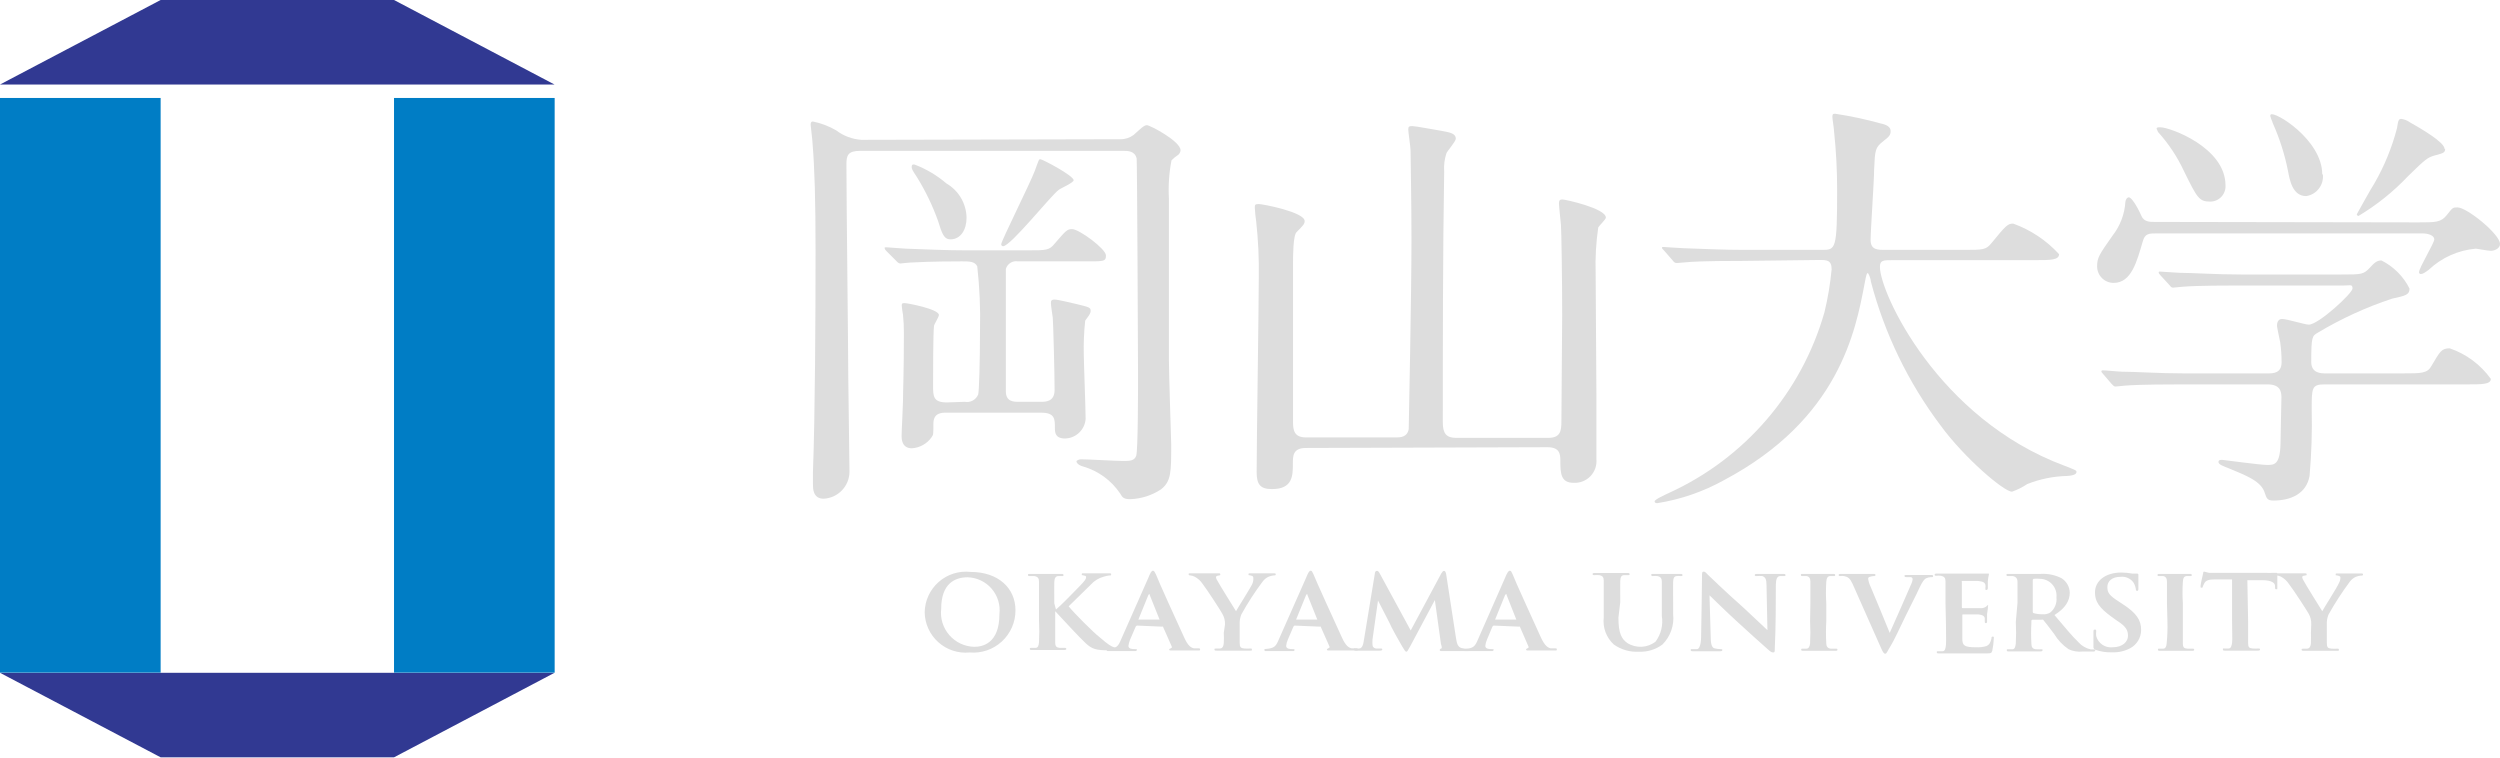
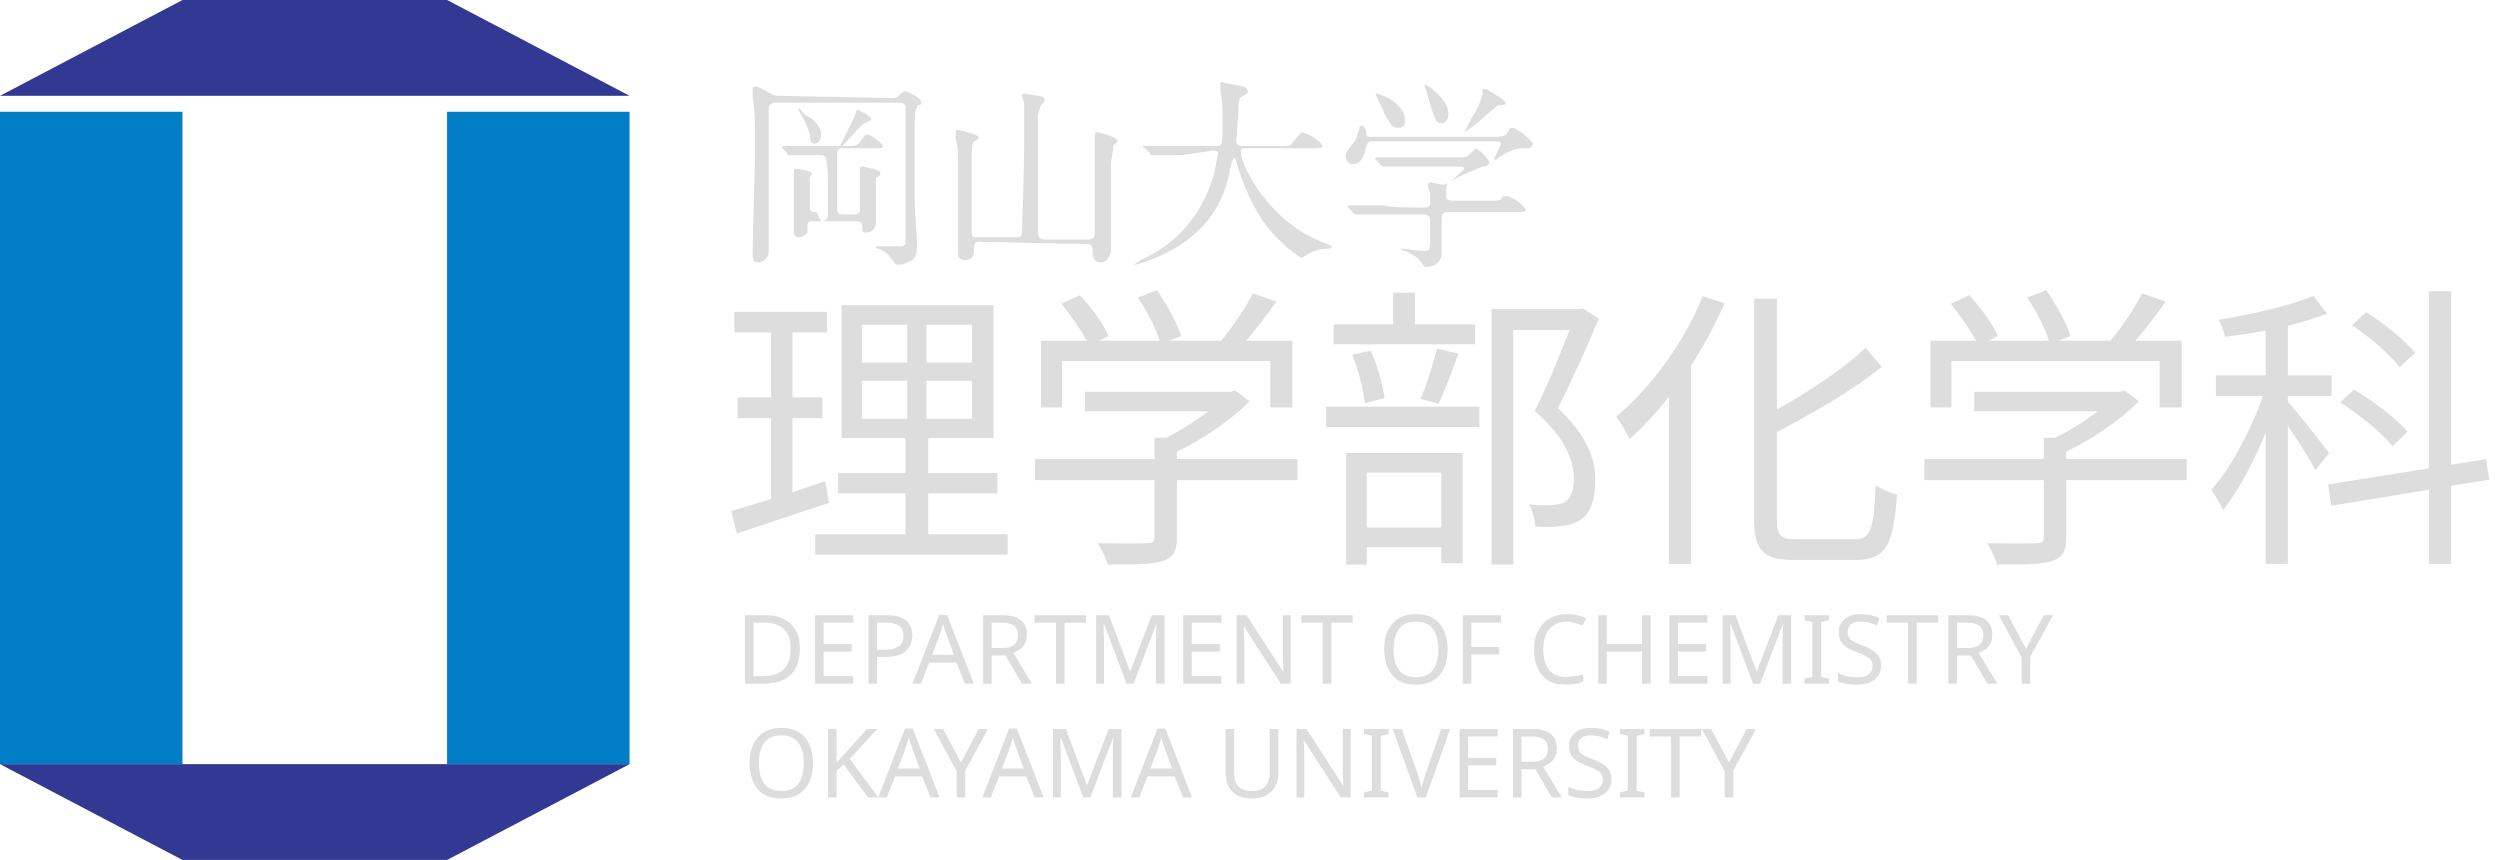
- <svg xmlns="http://www.w3.org/2000/svg" viewBox="0 0 163.57 49.55">
-   <defs>
-     <style>.cls-1{fill:#313992;}.cls-2{fill:#007dc5;}.cls-3{fill:#dddddd;}</style>
-   </defs>
-   <g id="レイヤー_2" data-name="レイヤー 2">
-     <g id="レイヤー_1-2" data-name="レイヤー 1">
-       <polygon class="cls-1" points="10.51 0 0 5.53 36.28 5.53 25.78 0 10.51 0" />
-       <polygon class="cls-1" points="10.51 49.55 0 44.02 36.28 44.02 25.78 49.55 10.51 49.55" />
-       <rect class="cls-2" x="25.78" y="6.41" width="10.51" height="37.6" />
-       <rect class="cls-2" y="6.41" width="10.51" height="37.6" />
-       <path class="cls-3" d="M60.5,40.06a2.7,2.7,0,0,1,3-2.64c1.83,0,2.94,1.07,2.94,2.51a2.76,2.76,0,0,1-3,2.76A2.68,2.68,0,0,1,60.5,40.06Zm4.89.13a2.16,2.16,0,0,0-2.08-2.42c-.82,0-1.73.4-1.73,2.06a2.23,2.23,0,0,0,2.17,2.49C64.26,42.32,65.39,42.12,65.39,40.19Z" />
-       <path class="cls-3" d="M69.09,39.88c.35-.29,1.16-1.13,1.54-1.52s.43-.49.43-.58,0-.09-.16-.13-.12,0-.12-.07,0-.07.11-.07c.27,0,.41,0,.75,0s.81,0,.92,0,.14,0,.14.07,0,.07-.11.07a1.85,1.85,0,0,0-.37.08,1.72,1.72,0,0,0-.85.52l-1.45,1.42c.37.46,1.63,1.72,2,2,.61.53.79.63,1,.69a1.25,1.25,0,0,0,.3.05c.11,0,.14,0,.14.07s0,.07-.13.07h-.66c-.85,0-1.12-.08-1.53-.46s-1.35-1.4-2-2.1v.61c0,.6,0,1.15,0,1.43s.09.33.29.36l.35,0a.08.08,0,0,1,.09.07s0,.07-.13.07l-1.11,0-1,0c-.1,0-.15,0-.15-.07s0-.07.13-.07l.23,0c.19,0,.22-.17.24-.37a13,13,0,0,0,0-1.42V39.46c0-1,0-1.19,0-1.41s-.08-.32-.31-.36l-.29,0c-.08,0-.12,0-.12-.07s0-.07.17-.07c.37,0,.88,0,1,0l1,0c.1,0,.15,0,.15.07s0,.07-.12.07l-.2,0c-.21,0-.27.16-.28.39s0,.36,0,1.39Z" />
-       <path class="cls-3" d="M74.38,40.93s0,0-.07.06l-.37.86a1.68,1.68,0,0,0-.11.41c0,.2.26.21.42.21s.13,0,.13.06-.06.07-.14.07l-.81,0-.89,0c-.09,0-.13,0-.13-.07s0-.07.1-.07c.52-.05.64-.14.83-.6l1.77-4c.15-.37.23-.52.32-.52s.11.07.2.24c.14.39,1.37,3.09,1.84,4.11.26.59.47.69.65.73h.27c.09,0,.13,0,.13.07s0,.07-.14.07c-.35,0-1.23,0-1.75,0-.08,0-.13,0-.13-.07s0,0,.08-.06.13-.05.08-.14L76.09,41a.06.06,0,0,0-.06,0Zm1.49-.39s0,0,0,0l-.65-1.62c0-.06,0-.08-.08,0l-.66,1.62s0,0,0,0Z" />
-       <path class="cls-3" d="M80.15,40.85a1.3,1.3,0,0,0-.18-.7c-.09-.18-1-1.58-1.28-1.94a1.4,1.4,0,0,0-.53-.48.87.87,0,0,0-.26-.08c-.06,0-.13,0-.13-.07s0-.07.13-.07l1,0c.14,0,.48,0,.83,0,.07,0,.11,0,.11.07s0,.06-.13.08-.15.06-.15.11a.42.42,0,0,0,.09.22c.1.21,1.1,1.8,1.22,2,.15-.28,1-1.6,1.08-1.82A.79.79,0,0,0,82,37.8c0-.06,0-.11-.18-.15s-.13,0-.13-.07,0-.07.13-.07c.26,0,.5,0,.72,0l.79,0c.09,0,.14,0,.14.07s-.05.07-.15.07a1.28,1.28,0,0,0-.31.08,1,1,0,0,0-.39.31,18.43,18.43,0,0,0-1.4,2.16,1.52,1.52,0,0,0-.11.66v.54c0,.11,0,.38,0,.66s.07.35.3.37.26,0,.37,0,.13,0,.13.07,0,.07-.14.07l-1.19,0-.95,0c-.11,0-.17,0-.17-.07s0-.06.12-.07a1.57,1.57,0,0,0,.24,0c.17,0,.24-.17.25-.36a6.56,6.56,0,0,0,0-.67Z" />
-       <path class="cls-3" d="M84.69,40.93s0,0-.06.06l-.37.86a1.32,1.32,0,0,0-.11.41c0,.2.26.21.42.21s.12,0,.12.06,0,.07-.13.07l-.81,0-.89,0c-.09,0-.13,0-.13-.07s0-.07.1-.07c.52-.05.64-.14.83-.6l1.77-4c.15-.37.23-.52.32-.52s.11.07.19.24c.15.39,1.38,3.09,1.85,4.11.26.59.47.69.65.73h.27c.09,0,.13,0,.13.07s0,.07-.15.07c-.35,0-1.22,0-1.75,0-.07,0-.12,0-.12-.07s0,0,.07-.06.14-.05.09-.14L86.41,41a.07.07,0,0,0-.07,0Zm1.5-.39s0,0,0,0l-.65-1.62c0-.06,0-.08-.08,0l-.66,1.62s0,0,0,0Z" />
-       <path class="cls-3" d="M95.26,41.73c.06.42.14.6.36.67a2.53,2.53,0,0,0,.45.06c.07,0,.12,0,.12.06s-.08.08-.19.08c-.27,0-1.2,0-1.59,0-.16,0-.21,0-.21-.07a.09.09,0,0,1,.08-.09c.06,0,.08-.08,0-.3l-.4-2.88-1.6,3c-.17.32-.21.38-.27.38s-.14-.13-.27-.35S91,41,90.9,40.73l-.74-1.44-.36,2.55a2.37,2.37,0,0,0,0,.35c0,.14.09.21.22.24l.31,0c.06,0,.11,0,.11.06s-.06.08-.17.08l-.81,0-.75,0c-.06,0-.12,0-.12-.08s0-.06.11-.06h.22c.22,0,.28-.29.32-.56l.71-4.32c0-.14.07-.2.13-.2s.11,0,.22.22l2,3.68,2-3.73c.08-.11.11-.17.18-.17s.11.07.14.22Z" />
-       <path class="cls-3" d="M97.72,40.93s0,0-.07.06l-.36.86a1.32,1.32,0,0,0-.11.41c0,.2.26.21.42.21s.12,0,.12.06-.06.07-.13.07l-.82,0-.88,0c-.09,0-.14,0-.14-.07s0-.07.1-.07c.53-.05.65-.14.84-.6l1.76-4c.15-.37.24-.52.33-.52s.11.07.19.24c.14.39,1.38,3.09,1.84,4.11.27.59.48.69.65.73h.28c.09,0,.12,0,.12.07s0,.07-.14.07c-.35,0-1.23,0-1.75,0-.07,0-.12,0-.12-.07s0,0,.07-.06.13-.05.08-.14L99.44,41a.08.08,0,0,0-.07,0Zm1.49-.39s0,0,0,0l-.64-1.62c0-.06,0-.08-.09,0l-.66,1.62s0,0,0,0Z" />
-       <path class="cls-3" d="M105.89,40.42c0,1,.2,1.38.58,1.65a1.61,1.61,0,0,0,1.85-.09,2.22,2.22,0,0,0,.41-1.68v-.84c0-1,0-1.18,0-1.39s-.06-.34-.3-.38a1.56,1.56,0,0,0-.27,0c-.08,0-.12,0-.12-.07s0-.07.15-.07c.38,0,.85,0,.87,0s.56,0,.86,0c.11,0,.16,0,.16.07s0,.07-.14.07a.86.86,0,0,0-.21,0c-.19,0-.25.13-.26.37s0,.39,0,1.4v.71a2.44,2.44,0,0,1-.7,2,2.4,2.4,0,0,1-1.53.47,2.58,2.58,0,0,1-1.65-.47,2.07,2.07,0,0,1-.66-1.77v-1c0-1,0-1.19,0-1.41s-.07-.32-.3-.36a2,2,0,0,0-.3,0c-.08,0-.13,0-.13-.07s.06-.07.18-.07c.37,0,.88,0,1.07,0l1,0c.12,0,.17,0,.17.07s0,.07-.13.07l-.22,0c-.2,0-.25.15-.26.38s0,.41,0,1.39Z" />
-       <path class="cls-3" d="M111.36,37.65c0-.15,0-.25.11-.25s.14.08.27.2,1.1,1.07,2.3,2.13c.54.49,1.47,1.39,1.6,1.5l-.06-2.93c0-.4-.07-.53-.27-.61a2.46,2.46,0,0,0-.37,0c-.1,0-.13,0-.13-.07s.08-.07.18-.07c.37,0,.75,0,.93,0s.39,0,.74,0c.09,0,.16,0,.16.07s0,.07-.13.07l-.2,0c-.22,0-.29.19-.3.57,0,1,0,2.78-.07,4.19,0,.18,0,.24-.11.24s-.2-.08-.36-.22c-.46-.4-1.36-1.22-2.05-1.85s-1.55-1.48-1.75-1.67l.08,2.75c0,.51.1.68.25.72a1.67,1.67,0,0,0,.39.05c.08,0,.12,0,.12.06s-.06.08-.16.08l-.92,0-.83,0c-.09,0-.16,0-.16-.07s0-.07.12-.07.21,0,.31,0,.25-.23.25-.82C111.32,40.19,111.36,38.53,111.36,37.65Z" />
-       <path class="cls-3" d="M118.45,39.46c0-1,0-1.19,0-1.41s-.09-.33-.25-.36l-.26,0c-.07,0-.11,0-.11-.07s0-.07.16-.07l1,0,.94,0c.1,0,.14,0,.14.07s0,.07-.11.07l-.2,0c-.2,0-.25.15-.27.38a11.11,11.11,0,0,0,0,1.4v1.19a12.65,12.65,0,0,0,0,1.43c0,.18.07.33.29.35l.31,0c.1,0,.13,0,.13.07s-.06.07-.14.07l-1.14,0-.94,0c-.1,0-.15,0-.15-.07s0-.07.13-.07l.22,0c.14,0,.21-.15.23-.34a13.58,13.58,0,0,0,0-1.45Z" />
-       <path class="cls-3" d="M121.21,38.2c-.18-.38-.3-.45-.56-.51a.91.91,0,0,0-.25,0c-.07,0-.1,0-.1-.07s.06-.07.17-.07c.39,0,.81,0,1.08,0s.57,0,1,0c.1,0,.16,0,.16.07s-.05.07-.12.07a1,1,0,0,0-.28.06.12.12,0,0,0-.08.13,1.83,1.83,0,0,0,.17.53c.39.94.87,2.07,1.24,3,.32-.72,1.24-2.79,1.44-3.27a.93.93,0,0,0,.06-.24.14.14,0,0,0-.11-.14l-.3,0c-.06,0-.12,0-.12-.07s0-.07.17-.07c.4,0,.74,0,.83,0l.71,0c.11,0,.16,0,.16.07s0,.07-.14.07a.82.82,0,0,0-.33.08c-.11.07-.22.19-.42.61-.28.62-.5,1-.9,1.83s-.8,1.69-1,2-.24.49-.34.49-.15-.09-.29-.4Z" />
-       <path class="cls-3" d="M127.29,39.46c0-1,0-1.21,0-1.43s-.08-.31-.3-.36a1.28,1.28,0,0,0-.29,0c-.08,0-.12,0-.12-.07s.05-.07.17-.07c.35,0,.68,0,1.05,0h1.88l.33,0,.12,0s0,0,0,.06a2.79,2.79,0,0,0-.07.43c0,.12,0,.26,0,.46,0,0,0,.12-.09.12s-.06,0-.07-.13a.53.53,0,0,0,0-.22c-.05-.13-.12-.2-.48-.24-.14,0-.89,0-1,0s-.06,0-.06.07v1.64c0,.05,0,.07.06.07h1.15a.56.56,0,0,0,.39-.11c.05-.06.08-.09.11-.09s0,0,0,.06,0,.2-.06.52c0,.14,0,.42,0,.48s0,.12-.08.12-.07-.07-.07-.11a1.68,1.68,0,0,0,0-.18c0-.15-.12-.25-.41-.28l-1,0c-.05,0-.06,0-.06.07v1.51c0,.46.13.57.9.57a2,2,0,0,0,.68-.08c.19-.09.27-.23.33-.51,0-.07,0-.11.09-.11s.06.06.06.13a4.86,4.86,0,0,1-.1.8c-.05.17-.11.17-.39.17-.72,0-1.35,0-2.09,0l-1,0c-.1,0-.15,0-.15-.07s0-.07.13-.07l.25,0c.15,0,.2-.18.22-.42s0-.79,0-1.37Z" />
-       <path class="cls-3" d="M132,39.46c0-1,0-1.18,0-1.39s-.09-.34-.31-.38l-.29,0c-.08,0-.12,0-.12-.07s0-.07.16-.07c.37,0,.88,0,1,0l1.07,0a2.66,2.66,0,0,1,1.37.28,1.15,1.15,0,0,1,.54.94c0,.51-.25,1-1,1.47.62.73,1.13,1.36,1.57,1.78a1.49,1.49,0,0,0,.81.47h.19c.06,0,.1,0,.1.06s-.05.08-.14.08h-.7a1.72,1.72,0,0,1-.9-.15,3.16,3.16,0,0,1-.95-1c-.3-.39-.61-.81-.72-.93a.15.15,0,0,0-.12,0l-.59,0a.06.06,0,0,0-.06.06v.14a12,12,0,0,0,0,1.36c0,.2.06.35.29.37s.25,0,.35,0,.09,0,.09.06-.05.08-.14.08l-1.13,0-.93,0c-.09,0-.14,0-.14-.07s0-.07.12-.07l.26,0c.14,0,.19-.18.21-.38a12.94,12.94,0,0,0,0-1.41ZM133,40c0,.07,0,.1.07.12a2,2,0,0,0,.56.07.84.84,0,0,0,.51-.11,1.12,1.12,0,0,0,.41-1,1.1,1.1,0,0,0-1.11-1.21,1.62,1.62,0,0,0-.38,0,.09.09,0,0,0-.06.1Z" />
-       <path class="cls-3" d="M137.11,42.52a.2.2,0,0,1-.14-.23c0-.41,0-.8,0-.92s0-.18.1-.18.07.06.08.11a1.32,1.32,0,0,0,0,.32,1,1,0,0,0,1.08.73c.67,0,1-.39,1-.74s-.1-.61-.72-1l-.35-.25c-.82-.6-1.09-1-1.09-1.6,0-.75.68-1.3,1.72-1.3a4.42,4.42,0,0,1,.74.07l.3,0a.07.07,0,0,1,.08.08c0,.11,0,.3,0,.84,0,.15,0,.21-.08.21s-.08-.05-.09-.14a1.12,1.12,0,0,0-.16-.42.92.92,0,0,0-.84-.36c-.55,0-.86.28-.86.67s.15.56.75.95l.23.15c.93.6,1.23,1.06,1.23,1.71a1.36,1.36,0,0,1-.71,1.19,2.33,2.33,0,0,1-1.19.27A3,3,0,0,1,137.11,42.52Z" />
-       <path class="cls-3" d="M141.78,39.46c0-1,0-1.19,0-1.41s-.09-.33-.25-.36l-.26,0c-.07,0-.11,0-.11-.07s.05-.07.16-.07l1,0,.94,0c.1,0,.14,0,.14.07s0,.07-.12.07l-.19,0c-.2,0-.26.15-.27.38a11.11,11.11,0,0,0,0,1.4v1.19c0,.63,0,1.15,0,1.43s.08.33.29.35l.32,0c.09,0,.13,0,.13.07s-.06.07-.15.07l-1.14,0-.93,0c-.1,0-.15,0-.15-.07s0-.07.12-.07l.23,0c.14,0,.21-.15.22-.34a10.88,10.88,0,0,0,.05-1.45Z" />
-       <path class="cls-3" d="M147.09,40.65c0,.6,0,1.13,0,1.42s.07.34.3.36.25,0,.35,0,.13,0,.13.06-.05.08-.15.08l-1.18,0-.95,0c-.1,0-.15,0-.15-.08s0-.06.12-.06l.25,0c.16,0,.2-.18.23-.37s0-.8,0-1.42V37.91c-.28,0-.82,0-1.16,0s-.55.06-.65.24-.06.14-.1.22,0,.08-.08.08-.07,0-.07-.12.14-.7.16-.79,0-.14.08-.14a3,3,0,0,0,.31.08c.2,0,.5,0,.75,0h2.95a4.16,4.16,0,0,0,.5,0l.21,0c.05,0,.06,0,.06.16s0,.63,0,.8,0,.11-.07.11-.07,0-.08-.13v-.09c0-.18-.2-.36-.81-.37-.2,0-.51,0-1,0Z" />
-       <path class="cls-3" d="M151.22,40.85a1.31,1.31,0,0,0-.17-.7c-.1-.18-1-1.58-1.29-1.94a1.46,1.46,0,0,0-.52-.48.92.92,0,0,0-.27-.08c-.06,0-.12,0-.12-.07s0-.07.12-.07l1,0c.15,0,.48,0,.83,0,.07,0,.12,0,.12.07s0,.06-.14.08-.15.06-.15.11a.53.53,0,0,0,.09.22c.1.21,1.1,1.8,1.22,2,.15-.28,1-1.6,1.08-1.82a.79.79,0,0,0,.11-.36c0-.06,0-.11-.17-.15s-.14,0-.14-.07,0-.07.14-.07c.26,0,.49,0,.71,0l.79,0c.09,0,.15,0,.15.07s-.06.07-.15.07a1.34,1.34,0,0,0-.32.08,1,1,0,0,0-.39.31,19.81,19.81,0,0,0-1.4,2.16,1.52,1.52,0,0,0-.11.66v.54c0,.11,0,.38,0,.66s.06.35.3.37.26,0,.36,0,.13,0,.13.07,0,.07-.13.07l-1.2,0-.95,0c-.1,0-.16,0-.16-.07s0-.06.11-.07a1.71,1.71,0,0,0,.25,0c.16,0,.24-.17.25-.36s0-.56,0-.67Z" />
-       <path class="cls-3" d="M73.29,9.11a1.42,1.42,0,0,0,.88-.28c.44-.39.67-.64.87-.64s2.2,1.05,2.2,1.64a.42.42,0,0,1-.15.3,2.47,2.47,0,0,0-.44.36A10.09,10.09,0,0,0,76.48,13c0,4.14,0,7.28,0,10.58,0,.86.15,5.36.15,5.49,0,1.84,0,2.42-.67,2.95a3.9,3.9,0,0,1-2,.64c-.41,0-.52-.09-.67-.37a4.39,4.39,0,0,0-2.43-1.77c-.4-.11-.43-.31-.43-.34s.14-.13.29-.13c.41,0,2.31.11,2.75.11s.75,0,.87-.34.12-4.49.12-5.21c0-1.12-.06-14-.09-14.24-.12-.5-.58-.5-.88-.5H56.28c-.81,0-.9.3-.9.89,0,2.19.12,12.24.12,13.87,0,.89.08,5.28.08,6.25a1.78,1.78,0,0,1-1.69,1.75c-.7,0-.7-.67-.7-.92,0-.05,0-.39,0-.83.14-3.78.17-10.24.17-14.41,0-3.38-.06-5.44-.2-7.13,0-.17-.12-1.08-.12-1.17s0-.22.15-.22a5,5,0,0,1,1.52.58,3.06,3.06,0,0,0,1.66.62ZM63.12,26.29a.79.79,0,0,0,.88-.48c.06-.16.12-2.19.12-4.24a30.36,30.36,0,0,0-.18-4.14c-.15-.33-.53-.33-1-.33-2,0-3,.06-3.42.08-.12,0-.53.06-.61.06s-.18-.06-.27-.17L58,16.43a.34.34,0,0,1-.12-.19c0-.06,0-.06.12-.06s1.11.09,1.28.09c1.35.05,2.63.11,4,.11h3.88c1.35,0,1.49,0,1.87-.47.7-.81.79-.92,1.11-.92.47,0,2.22,1.3,2.22,1.72s-.14.39-1.51.39H66.6a.7.7,0,0,0-.79.5c0,.22,0,3.39,0,3.91,0,.72,0,3.69,0,4.08,0,.7.5.7.88.7h1.4c.32,0,.91,0,.91-.78,0-1.08-.09-4.5-.12-4.72s-.12-.8-.12-.94,0-.25.24-.25,1.22.25,1.46.3c.82.2.9.22.9.45S71,20.93,71,21a16.8,16.8,0,0,0-.09,2.19c0,.45.12,3.56.12,4.22a1.38,1.38,0,0,1-1.34,1.28c-.65,0-.67-.39-.67-.69,0-.59,0-1-.91-1h-6.2c-.29,0-.84,0-.84.72s0,.72-.12.89a1.7,1.7,0,0,1-1.29.72c-.67,0-.67-.64-.67-.81,0-.36.09-1.94.09-2.25,0-.75.06-1.72.06-4.49a11.23,11.23,0,0,0-.06-1.2A5.09,5.09,0,0,1,59,20c0-.11,0-.17.18-.17s2.25.39,2.25.78c0,.14-.32.61-.32.72-.06.47-.06,3.19-.06,3.89s0,1.11.9,1.11ZM61.92,12a2.65,2.65,0,0,1,1.32,2.25c0,.77-.38,1.41-1.05,1.41-.44,0-.56-.39-.82-1.22A15.2,15.2,0,0,0,60,11.6c-.33-.5-.35-.55-.35-.69s.08-.17.2-.14A7.08,7.08,0,0,1,61.92,12Zm8.33-.22c0,.19-.9.55-1,.66-.5.37-3.13,3.67-3.62,3.67a.12.12,0,0,1-.12-.14c0-.2,1.9-4,2.19-4.78s.26-.77.38-.77S70.25,11.49,70.25,11.8Z" />
-       <path class="cls-3" d="M85.44,29.31c-.85,0-.85.53-.85,1,0,.81,0,1.69-1.37,1.69-.76,0-1-.3-1-1.11,0-2,.14-10.88.14-12.71a29.15,29.15,0,0,0-.17-3.69,8.94,8.94,0,0,1-.09-.89c0-.19,0-.25.26-.25s3,.53,3,1.11c0,.2-.09.28-.52.72-.24.2-.24,1.59-.24,2.11,0,1.64,0,8.86,0,10.33,0,.55.09,1,.85,1h5.9c.24,0,.73,0,.82-.55,0-.17.18-8.75.18-12.36,0-2.47-.06-5.6-.06-5.85s-.15-1.2-.15-1.39.06-.22.27-.22,1.51.25,1.84.3c.61.11,1,.17,1,.53,0,.17-.56.81-.61.94a3.05,3.05,0,0,0-.15,1.2c-.09,5.13-.09,11.74-.09,16.43,0,.72.24,1,.88,1h6c.82,0,.88-.44.88-1.11,0-1.08.05-5.94.05-6.91,0-2.39-.05-5.58-.08-5.91S102,13.49,102,13.3s.06-.25.23-.25,2.84.58,2.84,1.19c0,.11-.47.56-.5.64a16.91,16.91,0,0,0-.17,3c0,1.25.05,6.8.05,7.94,0,.67,0,3.64,0,4.22a1.42,1.42,0,0,1-1.49,1.55c-.84,0-.87-.61-.87-1.47,0-.44-.06-.86-.85-.86Z" />
-       <path class="cls-3" d="M114,17.07c-2.57,0-3.39.06-3.68.09l-.61.05c-.12,0-.18-.05-.27-.17l-.55-.63c-.12-.14-.15-.14-.15-.2s.06-.05.12-.05,1.11.08,1.29.08c1.43.05,2.63.11,4,.11h5.05c.91,0,1,0,1-3.91A35.67,35.67,0,0,0,120,8.61c0-.17-.11-.81-.11-.95s0-.22.17-.22a25.51,25.51,0,0,1,3,.64c.38.08.64.22.64.5s-.14.39-.46.64c-.56.44-.56.58-.62,1.88,0,.73-.23,3.94-.23,4.61s.52.64,1,.64h5.06c1.34,0,1.49,0,1.87-.47.93-1.14,1.05-1.25,1.4-1.25a7.52,7.52,0,0,1,3,2c0,.39-.58.39-1.55.39h-9.32c-.64,0-.85,0-.85.45,0,1.69,3.8,9.93,12.07,13,.79.31.79.31.79.42s-.15.22-.59.25a7.56,7.56,0,0,0-2.63.53,4.38,4.38,0,0,1-1,.5c-.53,0-3.13-2.22-4.67-4.33a27.12,27.12,0,0,1-4.56-9.41c0-.17-.15-.56-.21-.56s-.09.09-.2.67c-.59,3.11-1.67,8.88-9.21,12.88a13.26,13.26,0,0,1-4.35,1.5c-.06,0-.18,0-.18-.12s.65-.41.94-.55a18.59,18.59,0,0,0,10.17-11.82,19.64,19.64,0,0,0,.47-2.81c0-.61-.33-.61-.79-.61Z" />
-       <path class="cls-3" d="M158.22,14.55c1.14,0,1.49,0,1.87-.48s.38-.5.7-.5c.61,0,2.78,1.75,2.78,2.39,0,.31-.38.45-.59.45s-.91-.14-1-.14a5.12,5.12,0,0,0-3.07,1.38c-.23.17-.38.28-.53.28a.12.12,0,0,1-.11-.11c0-.3,1-1.91,1-2.16s-.38-.39-.79-.39H141.12c-.52,0-.79,0-.93.55-.38,1.28-.73,2.69-1.9,2.69a1.08,1.08,0,0,1-1.08-1.08c0-.58.14-.77,1-2a4,4,0,0,0,.85-2.22c0-.08.08-.3.23-.3s.5.5.82,1.22c.17.39.55.39.85.39Zm-9.85,9.88c.35,0,.91,0,.91-.73a9.47,9.47,0,0,0-.09-1.3c-.09-.42-.21-1-.21-1.08s0-.45.33-.45,1.49.37,1.75.37c.64,0,2.86-2.06,2.86-2.36s-.14-.2-.55-.2H146.5c-.7,0-2.69,0-3.68.08-.12,0-.53.06-.64.06s-.15-.06-.24-.17l-.58-.63c-.12-.14-.12-.14-.12-.2s.06-.05.09-.05c.2,0,1.08.08,1.28.08.85,0,2.37.11,4,.11h6.6c1.32,0,1.43,0,1.87-.47.29-.33.47-.45.73-.45a4.1,4.1,0,0,1,1.84,1.84c0,.41-.26.47-1.14.66a24.34,24.34,0,0,0-4.85,2.22c-.38.22-.44.25-.44,1.92,0,.75.65.75.94.75h5.05c1.2,0,1.61,0,1.87-.48.56-.94.65-1.16,1.2-1.16a5.5,5.5,0,0,1,2.69,2c0,.36-.58.36-1.55.36h-9.32c-.85,0-.85.22-.85,1.64a39.22,39.22,0,0,1-.14,4.35c-.21,1.17-1.23,1.61-2.37,1.61-.41,0-.44-.16-.56-.5-.23-.75-1.14-1.11-2.36-1.61-.35-.14-.67-.25-.67-.41s.17-.14.26-.14,2.45.33,2.92.33.85,0,.88-1.41c0-.61.06-2.59.06-3s-.09-.86-.91-.86h-5.61c-.7,0-2.69,0-3.71.08-.09,0-.5.06-.62.06s-.14-.06-.26-.17l-.55-.64c-.12-.14-.12-.14-.12-.19s.06-.06.09-.06c.2,0,1.08.09,1.28.09.85,0,2.37.11,4,.11Zm-7-16.1c.58,0,4.24,1.3,4.24,3.8a1,1,0,0,1-1,1.06c-.73,0-.85-.23-1.72-2a10.29,10.29,0,0,0-1.7-2.56c0-.05-.11-.19-.08-.25S141.27,8.33,141.33,8.33Zm10.61,3.08a1.29,1.29,0,0,1-1.09,1.42c-.9,0-1.08-1.06-1.19-1.64a14.55,14.55,0,0,0-1-3.14c0-.08-.23-.47-.14-.55C148.78,7.22,151.94,9.13,151.94,11.41Zm8-1.67c0,.25-.12.28-.64.42s-.64.25-1.78,1.36a15.21,15.21,0,0,1-3.25,2.61.12.12,0,0,1-.11-.11s1-1.81,1.14-2a14.62,14.62,0,0,0,1.49-3.63c.08-.53.11-.61.29-.61a1.25,1.25,0,0,1,.55.22C158.39,8.41,159.94,9.3,159.94,9.74Z" />
+ <svg xmlns="http://www.w3.org/2000/svg" version="1.1" x="0px" y="0px" viewBox="0 0 109.6 37.7" style="enable-background:new 0 0 109.6 37.7;" xml:space="preserve">
+   <style type="text/css">
+ 	.st0{fill:#313992;}
+ 	.st1{fill:#007DC5;}
+ 	.st2{fill:#DDDDDD;}
+ 	.st3{font-family:'TrajanPro-Bold';}
+ 	.st4{font-size:4.208px;}
+ 	.st5{font-family:'RyuminPr6N-Light-83pv-RKSJ-H';}
+ 	.st6{font-size:12.996px;}
+ </style>
+   <g id="Layer_1">
+     <polygon class="st0" points="8,0 0,4.2 27.6,4.2 19.6,0  " />
+     <polygon class="st0" points="8,37.7 0,33.5 27.6,33.5 19.6,37.7  " />
+     <rect x="19.6" y="4.9" class="st1" width="8" height="28.6" />
+     <rect y="4.9" class="st1" width="8" height="28.6" />
+     <g>
+       <path class="st2" d="M39.1,4.3c0.1,0,0.2,0,0.3-0.1c0.1-0.1,0.2-0.2,0.3-0.2c0.1,0,0.7,0.3,0.7,0.5c0,0,0,0.1-0.1,0.1    c-0.1,0-0.1,0.1-0.1,0.1c-0.1,0.2-0.1,0.5-0.1,0.8c0,1.3,0,2.3,0,3.3c0,0.3,0.1,1.7,0.1,1.7c0,0.6,0,0.7-0.2,0.9    c-0.2,0.1-0.4,0.2-0.6,0.2c-0.1,0-0.2,0-0.2-0.1c-0.2-0.3-0.4-0.5-0.7-0.6c-0.1,0-0.1-0.1-0.1-0.1s0,0,0.1,0c0.1,0,0.7,0,0.9,0    c0.2,0,0.2,0,0.3-0.1c0-0.1,0-1.4,0-1.6c0-0.3,0-4.3,0-4.4c0-0.2-0.2-0.2-0.3-0.2h-5.4c-0.2,0-0.3,0.1-0.3,0.3c0,0.7,0,3.8,0,4.3    c0,0.3,0,1.6,0,1.9s-0.2,0.5-0.5,0.5c-0.2,0-0.2-0.2-0.2-0.3c0,0,0-0.1,0-0.2c0-1.2,0.1-3.2,0.1-4.5c0-1.1,0-1.7-0.1-2.2    c0-0.1,0-0.3,0-0.4s0-0.1,0.1-0.1c0.2,0,0.3,0.1,0.5,0.2c0.2,0.1,0.3,0.2,0.5,0.2L39.1,4.3z M36,9.7c0.1,0,0.2,0,0.3-0.2    c0-0.1,0-0.7,0-1.3c0-0.4,0-0.9-0.1-1.3c-0.1-0.1-0.2-0.1-0.3-0.1c-0.6,0-0.9,0-1.1,0c0,0-0.2,0-0.2,0c0,0-0.1,0-0.1-0.1l-0.2-0.2    c0,0,0,0,0-0.1c0,0,0,0,0,0c0,0,0.3,0,0.4,0c0.4,0,0.8,0,1.2,0h1.2c0.4,0,0.5,0,0.6-0.2c0.2-0.2,0.2-0.3,0.3-0.3    c0.2,0,0.7,0.4,0.7,0.5c0,0.1,0,0.1-0.5,0.1h-1.3c-0.1,0-0.2,0.1-0.2,0.2c0,0.1,0,1.1,0,1.2c0,0.2,0,1.1,0,1.3    c0,0.2,0.2,0.2,0.3,0.2h0.4c0.1,0,0.3,0,0.3-0.2c0-0.3,0-1.4,0-1.5s0-0.2,0-0.3c0,0,0-0.1,0.1-0.1s0.4,0.1,0.5,0.1    c0.2,0.1,0.3,0.1,0.3,0.2c0,0.1-0.2,0.2-0.2,0.2c0,0.2,0,0.5,0,0.7c0,0.2,0,1.1,0,1.3c0,0.2-0.2,0.4-0.4,0.4    c-0.2,0-0.2-0.1-0.2-0.2c0-0.2,0-0.3-0.3-0.3h-1.9c-0.1,0-0.2,0-0.2,0.2c0,0.2,0,0.2,0,0.3c-0.1,0.1-0.2,0.2-0.4,0.2    c-0.2,0-0.2-0.2-0.2-0.2c0-0.1,0-0.6,0-0.7c0-0.2,0-0.5,0-1.4c0-0.1,0-0.2,0-0.4c0-0.1,0-0.1,0-0.2c0,0,0-0.1,0.1-0.1    s0.7,0.1,0.7,0.2c0,0-0.1,0.2-0.1,0.2c0,0.2,0,1,0,1.2s0,0.3,0.3,0.3L36,9.7z M35.6,5.2C35.8,5.4,36,5.6,36,5.9    c0,0.2-0.1,0.4-0.3,0.4c-0.1,0-0.2-0.1-0.2-0.4c-0.1-0.3-0.2-0.6-0.4-0.9c-0.1-0.2-0.1-0.2-0.1-0.2s0-0.1,0.1,0    C35.2,5,35.4,5.1,35.6,5.2z M38.2,5.2c0,0.1-0.3,0.2-0.3,0.2c-0.2,0.1-1,1.1-1.1,1.1c0,0,0,0,0,0l0,0c0-0.1,0.6-1.2,0.7-1.5    s0.1-0.2,0.1-0.2S38.2,5.1,38.2,5.2L38.2,5.2z" />
+       <path class="st2" d="M42.9,10.6c-0.2,0-0.2,0.2-0.2,0.3c0,0.2,0,0.5-0.4,0.5c-0.2,0-0.3-0.1-0.3-0.3c0-0.6,0-3.4,0-3.9    c0-0.4,0-0.8-0.1-1.1c0-0.1,0-0.2,0-0.3c0-0.1,0-0.1,0.1-0.1c0.1,0,0.9,0.2,0.9,0.3c0,0.1,0,0.1-0.2,0.2c-0.1,0.1-0.1,0.5-0.1,0.7    c0,0.5,0,2.8,0,3.2c0,0.2,0,0.3,0.2,0.3h1.8c0.1,0,0.2,0,0.2-0.2c0-0.1,0.1-2.7,0.1-3.8c0-0.8,0-1.7,0-1.8c0-0.1-0.1-0.4-0.1-0.4    c0-0.1,0-0.1,0.1-0.1c0.1,0,0.5,0.1,0.6,0.1c0.2,0,0.3,0.1,0.3,0.2c0,0.1-0.2,0.2-0.2,0.3c0,0.1-0.1,0.2-0.1,0.4    c0,1.6,0,3.6,0,5.1c0,0.2,0.1,0.3,0.3,0.3h1.9c0.2,0,0.3-0.1,0.3-0.3c0-0.3,0-1.8,0-2.1c0-0.7,0-1.7,0-1.8s0-0.4,0-0.4    c0-0.1,0-0.1,0.1-0.1s0.9,0.2,0.9,0.4c0,0-0.2,0.2-0.2,0.2c0,0.3-0.1,0.6-0.1,0.9c0,0.4,0,2.1,0,2.4c0,0.2,0,1.1,0,1.3    c0,0.2-0.2,0.5-0.4,0.5c0,0,0,0-0.1,0c-0.2,0-0.3-0.2-0.3-0.5c0-0.1,0-0.3-0.2-0.3L42.9,10.6z" />
+       <path class="st2" d="M51.8,6.8c-0.8,0-1.1,0-1.1,0h-0.2c0,0-0.1,0-0.1-0.1l-0.2-0.2c0,0-0.1,0-0.1-0.1c0,0,0,0,0,0s0.3,0,0.4,0    c0.4,0,0.8,0,1.2,0h1.6c0.3,0,0.3,0,0.3-1.2c0-0.4,0-0.8-0.1-1.2c0-0.1,0-0.2,0-0.3s0-0.1,0.1-0.1c0.3,0.1,0.6,0.1,0.9,0.2    c0.1,0,0.2,0.1,0.2,0.2s0,0.1-0.2,0.2c-0.2,0.1-0.2,0.2-0.2,0.6c0,0.2-0.1,1.2-0.1,1.4c0,0.2,0.2,0.2,0.3,0.2h1.6    c0.4,0,0.5,0,0.6-0.2c0.3-0.3,0.3-0.4,0.4-0.4c0.3,0.1,0.7,0.3,0.9,0.6c0,0.1-0.2,0.1-0.5,0.1h-2.9c-0.2,0-0.2,0-0.2,0.2    c0,0.5,1.2,3.1,3.8,4c0.2,0.1,0.2,0.1,0.2,0.1s0,0.1-0.2,0.1c-0.3,0-0.6,0.1-0.8,0.2c-0.1,0.1-0.2,0.1-0.3,0.2    c-0.2,0-1-0.7-1.5-1.3c-0.7-0.9-1.1-1.9-1.4-2.9c0-0.1-0.1-0.2-0.1-0.2s0,0-0.1,0.2c-0.2,1-0.5,2.8-2.9,4    c-0.4,0.2-0.9,0.4-1.3,0.5c0,0-0.1,0-0.1,0c0,0,0.2-0.1,0.3-0.2c1.6-0.7,2.7-2,3.2-3.7c0.1-0.3,0.1-0.6,0.2-0.9    c0-0.2-0.1-0.2-0.2-0.2L51.8,6.8z" />
+       <path class="st2" d="M65.5,6c0.3,0,0.5,0,0.6-0.2s0.1-0.2,0.2-0.2c0.2,0,0.9,0.6,0.9,0.7c0,0.1-0.1,0.2-0.2,0.2s-0.3,0-0.3,0    c-0.3,0-0.7,0.2-1,0.4c-0.1,0.1-0.1,0.1-0.2,0.1c0,0,0,0,0,0c0-0.1,0.3-0.6,0.3-0.7s-0.1-0.1-0.2-0.1h-5.4c-0.2,0-0.2,0-0.3,0.2    c-0.1,0.4-0.2,0.8-0.6,0.8c-0.2,0-0.3-0.2-0.3-0.3l0,0c0-0.2,0-0.2,0.3-0.6c0.2-0.2,0.2-0.4,0.3-0.7c0,0,0-0.1,0.1-0.1    s0.2,0.2,0.2,0.4C59.9,6,60,6,60.1,6L65.5,6z M62.4,9.1c0.1,0,0.3,0,0.3-0.2c0-0.1,0-0.3,0-0.4s-0.1-0.3-0.1-0.3    c0,0,0-0.2,0.1-0.2s0.5,0.1,0.6,0.1c0.2,0,0.9-0.7,0.9-0.7s0-0.1-0.2-0.1h-2.1c-0.2,0-0.8,0-1.1,0c0,0-0.2,0-0.2,0s0,0-0.1-0.1    l-0.2-0.2c0,0,0,0,0-0.1c0,0,0,0,0,0c0.1,0,0.3,0,0.4,0c0.3,0,0.7,0,1.2,0h2c0.4,0,0.4,0,0.6-0.2c0.1-0.1,0.2-0.2,0.2-0.2    c0.2,0.1,0.4,0.3,0.6,0.6c0,0.1-0.1,0.2-0.3,0.2c-0.5,0.2-1,0.4-1.5,0.7c-0.1,0.1-0.1,0.1-0.1,0.6c0,0.2,0.2,0.2,0.3,0.2h1.6    c0.4,0,0.5,0,0.6-0.2C66,8.6,66,8.6,66.1,8.6c0.3,0.1,0.6,0.3,0.8,0.6c0,0.1-0.2,0.1-0.5,0.1h-2.9c-0.3,0-0.3,0.1-0.3,0.5    c0,0.5,0,0.9,0,1.4c-0.1,0.4-0.4,0.5-0.7,0.5c-0.1,0-0.1-0.1-0.2-0.2c-0.1-0.2-0.3-0.3-0.7-0.5c-0.1,0-0.2-0.1-0.2-0.1    s0.1,0,0.1,0s0.7,0.1,0.9,0.1c0.2,0,0.3,0,0.3-0.4c0-0.2,0-0.8,0-0.9s0-0.3-0.3-0.3h-1.7c-0.2,0-0.8,0-1.1,0c0,0-0.2,0-0.2,0    s0,0-0.1-0.1l-0.2-0.2c0,0,0,0,0-0.1s0,0,0,0c0.1,0,0.3,0,0.4,0c0.3,0,0.7,0,1.2,0C60.7,9.1,62.4,9.1,62.4,9.1z M60.3,4.1    c0.2,0,1.3,0.4,1.3,1.2c0,0.2-0.1,0.3-0.3,0.3c0,0,0,0,0,0C61,5.6,61,5.5,60.7,5C60.6,4.7,60.4,4.4,60.3,4.1    C60.2,4.1,60.2,4.1,60.3,4.1C60.2,4.1,60.2,4.1,60.3,4.1L60.3,4.1z M63.5,5c0,0.2-0.1,0.4-0.3,0.4c-0.3,0-0.3-0.3-0.4-0.5    c-0.1-0.3-0.2-0.7-0.3-1c0,0-0.1-0.2,0-0.2C62.5,3.7,63.5,4.3,63.5,5L63.5,5z M66,4.5c0,0.1,0,0.1-0.2,0.1c-0.2,0-0.2,0.1-0.6,0.4    c-0.3,0.3-0.7,0.6-1,0.8c0,0,0,0,0,0s0.3-0.6,0.3-0.6c0.2-0.3,0.4-0.7,0.5-1.1c0-0.2,0-0.2,0.1-0.2c0.1,0,0.1,0,0.2,0.1    C65.5,4.1,66,4.4,66,4.5L66,4.5z" />
    </g>
  </g>
+   <g id="Layer_2">
+     <text transform="matrix(1 0 0 1 32.2549 29.9707)" class="st2 st3 st4">DEPARTMENT OF CHEMISTRY</text>
+     <text transform="matrix(1 0 0 1 32.6118 34.958)" class="st2 st3 st4">OKAYAMA UNIVERSITY</text>
+     <text transform="matrix(1 0 0 1 31.5996 23.7046)" class="st2 st5 st6">理学部化学科</text>
+   </g>
</svg>
